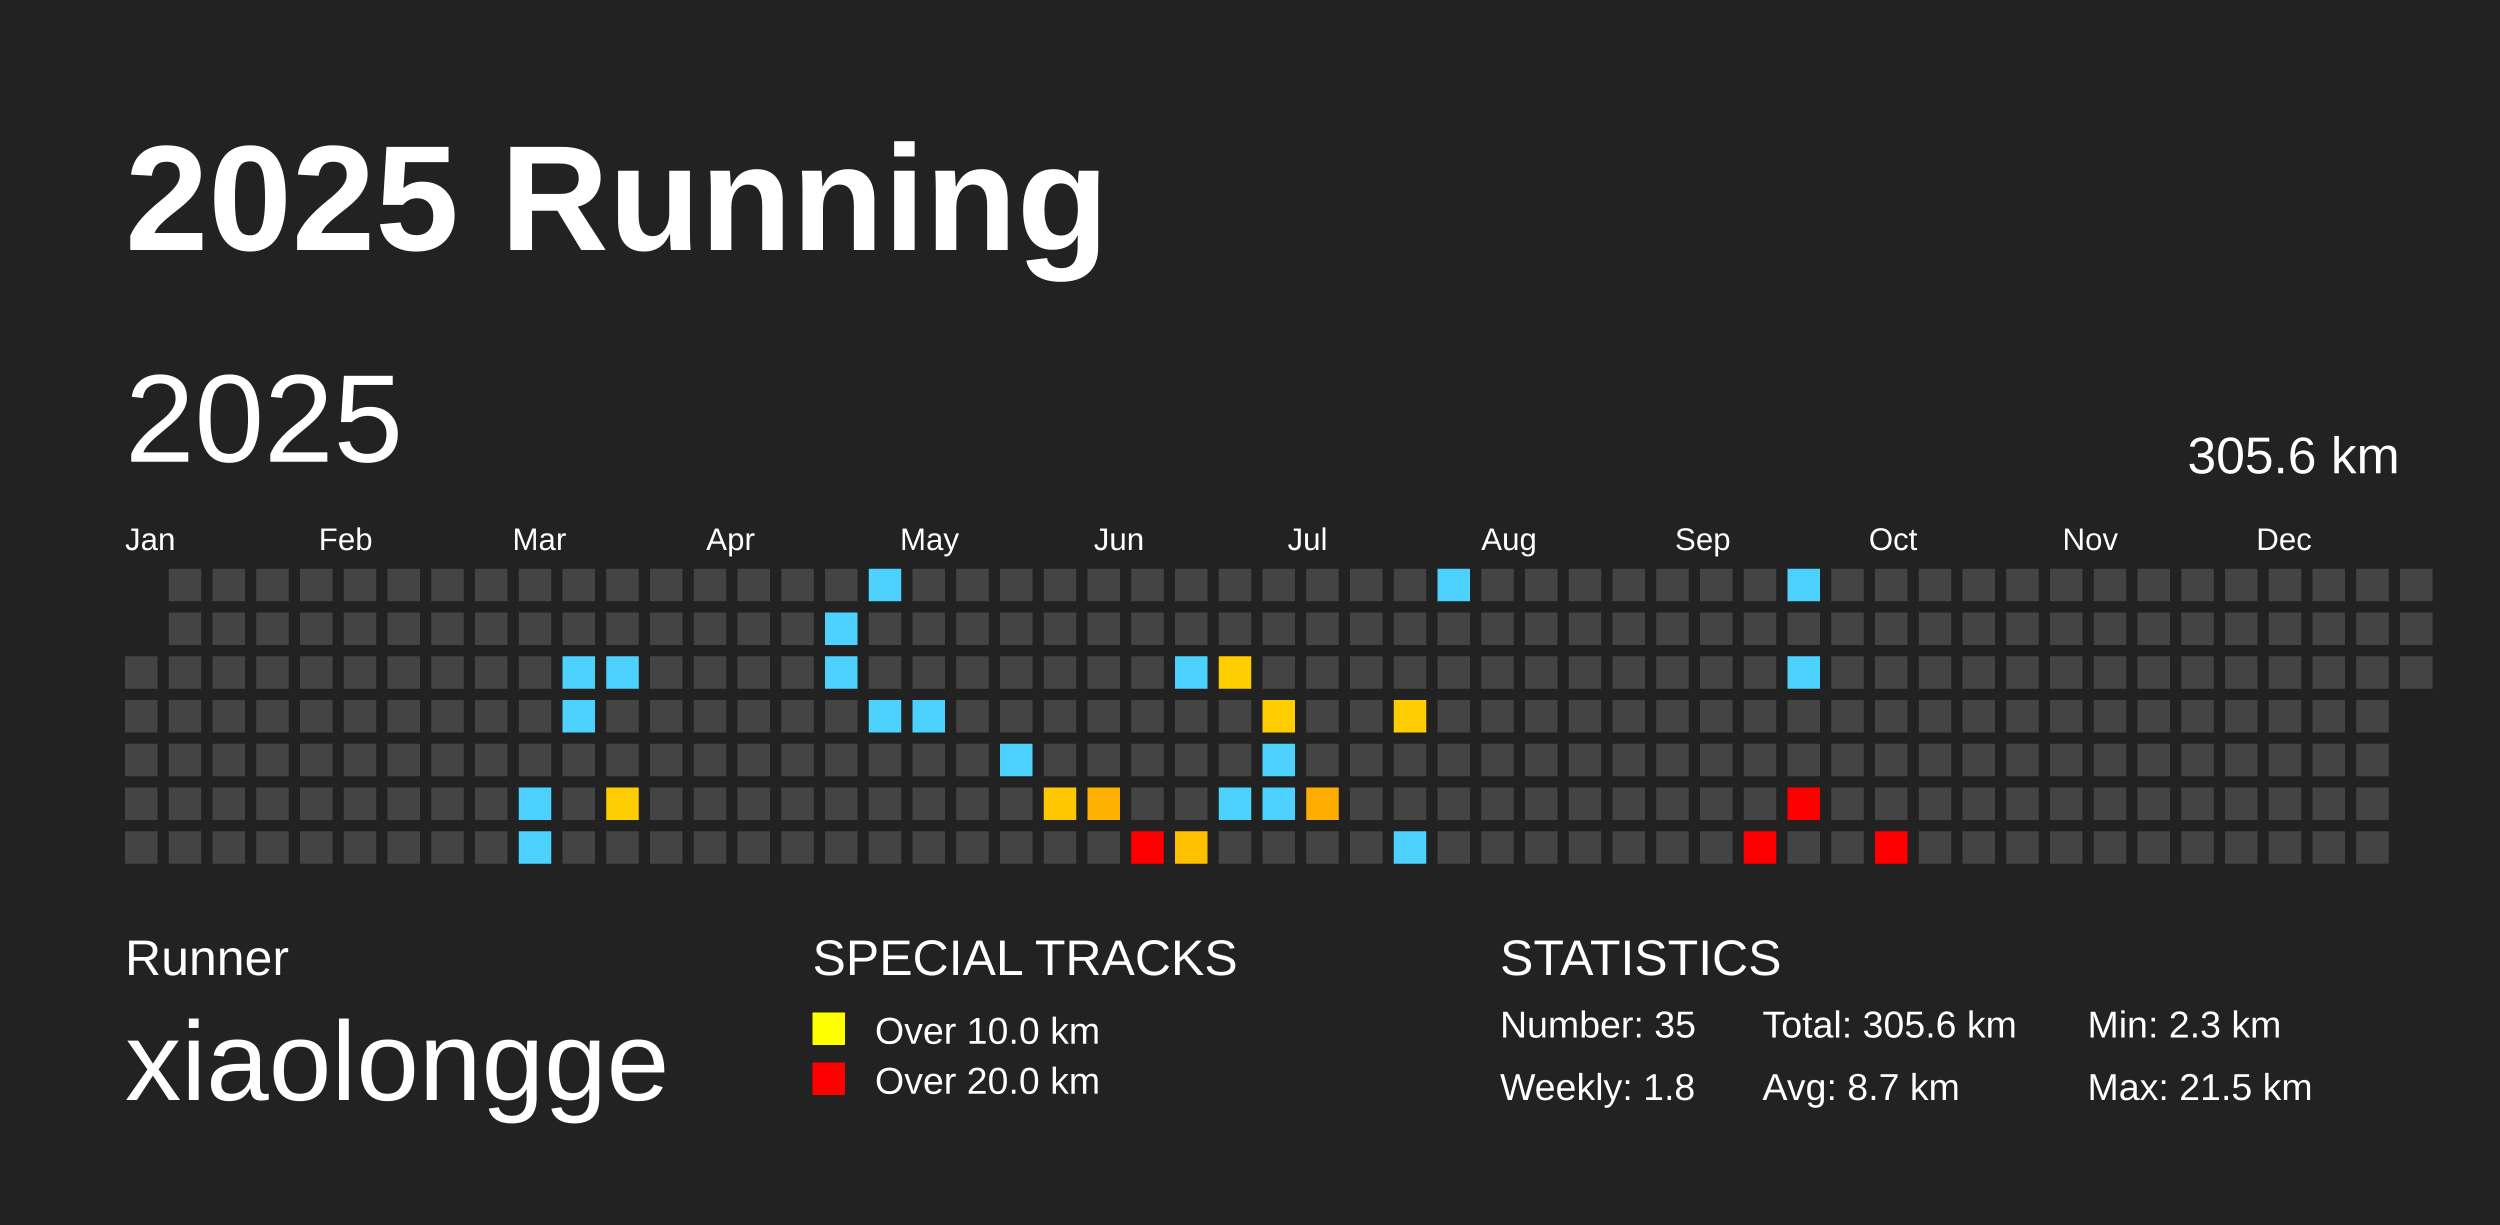
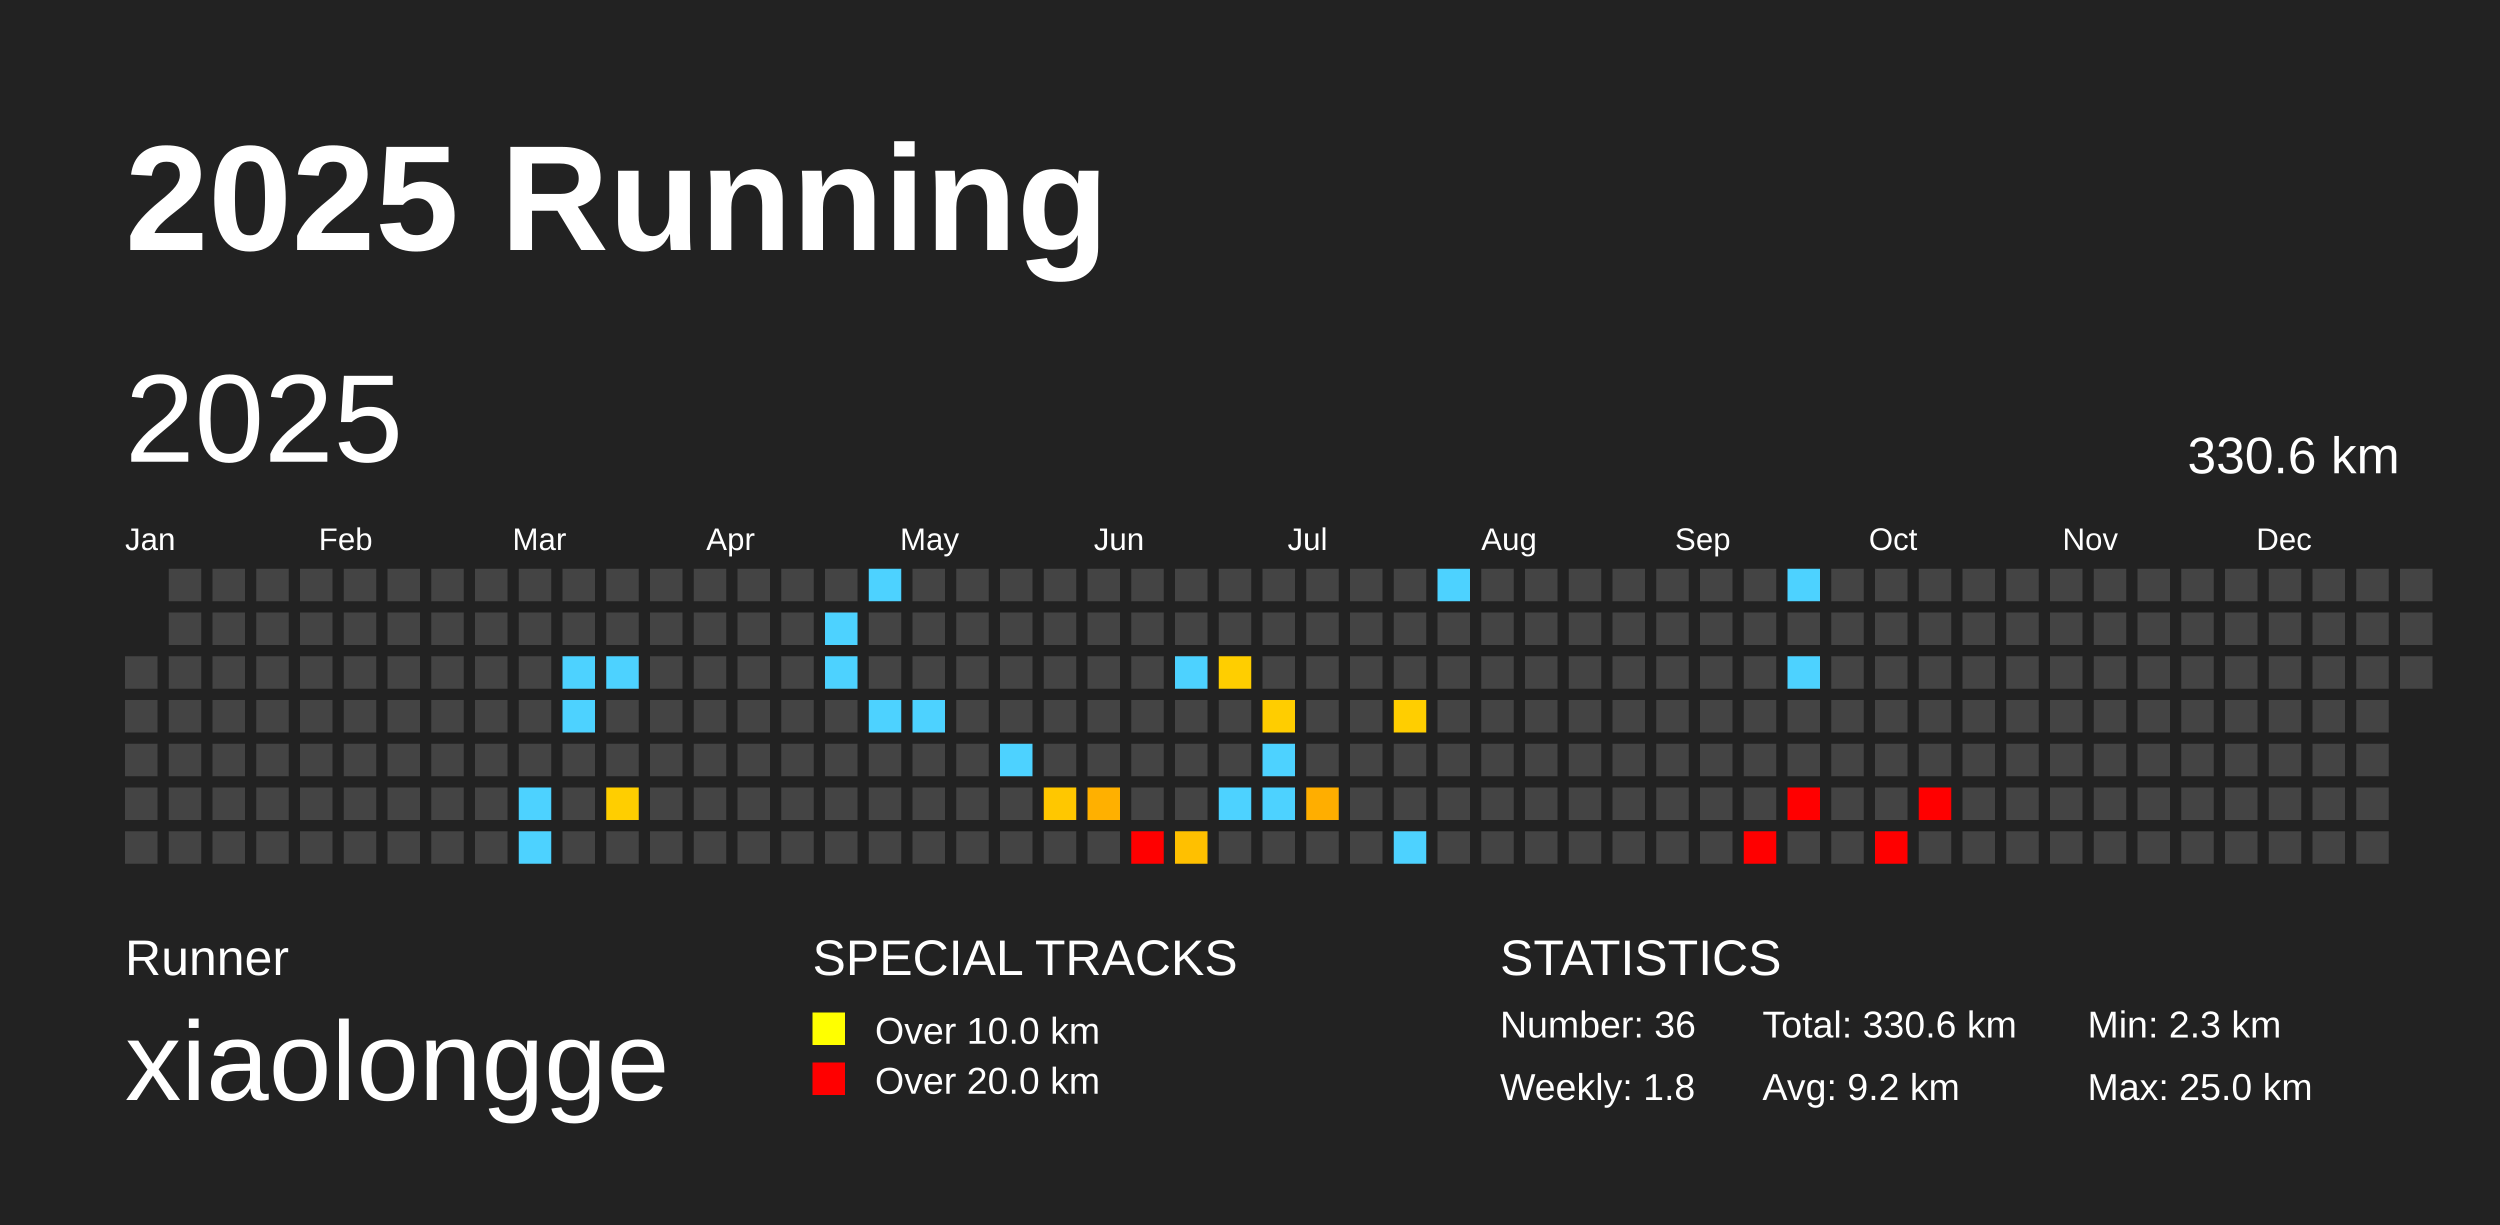
<svg xmlns="http://www.w3.org/2000/svg" baseProfile="full" height="98mm" version="1.1" viewBox="0,0,200,98" width="200mm">
  <defs />
  <rect fill="#222222" height="98" width="200" x="0" y="0" />
  <text fill="#FFFFFF" style="font-size:12px; font-family:Arial; font-weight:bold;" x="10" y="20">2025 Running</text>
  <text fill="#FFFFFF" style="font-size:4px; font-family:Arial" x="10" y="78">Runner</text>
  <text fill="#FFFFFF" style="font-size:9px; font-family:Arial" x="10" y="88">xiaolongge</text>
  <text fill="#FFFFFF" style="font-size:4px; font-family:Arial" x="65" y="78">SPECIAL TRACKS</text>
  <rect fill="yellow" height="2.6" width="2.6" x="65" y="81" />
  <text fill="#FFFFFF" style="font-size:3px; font-family:Arial" x="70" y="83.5">Over 10.0 km</text>
  <rect fill="red" height="2.6" width="2.6" x="65" y="85" />
  <text fill="#FFFFFF" style="font-size:3px; font-family:Arial" x="70" y="87.5">Over 20.0 km</text>
  <text fill="#FFFFFF" style="font-size:4px; font-family:Arial" x="120" y="78">STATISTICS</text>
-   <text fill="#FFFFFF" style="font-size:3px; font-family:Arial" x="120" y="83">Number: 35</text>
+   <text fill="#FFFFFF" style="font-size:3px; font-family:Arial" x="120" y="83">Number: 36</text>
  <text fill="#FFFFFF" style="font-size:3px; font-family:Arial" x="120" y="88">Weekly: 1.8</text>
-   <text fill="#FFFFFF" style="font-size:3px; font-family:Arial" x="141" y="83">Total: 305.6 km</text>
-   <text fill="#FFFFFF" style="font-size:3px; font-family:Arial" x="141" y="88">Avg: 8.7 km</text>
+   <text fill="#FFFFFF" style="font-size:3px; font-family:Arial" x="141" y="83">Total: 330.6 km</text>
+   <text fill="#FFFFFF" style="font-size:3px; font-family:Arial" x="141" y="88">Avg: 9.2 km</text>
  <text fill="#FFFFFF" style="font-size:3px; font-family:Arial" x="167" y="83">Min: 2.3 km</text>
-   <text fill="#FFFFFF" style="font-size:3px; font-family:Arial" x="167" y="88">Max: 21.5 km</text>
+   <text fill="#FFFFFF" style="font-size:3px; font-family:Arial" x="167" y="88">Max: 25.0 km</text>
  <text dominant-baseline="hanging" fill="#FFFFFF" style="font-size:10.0px; font-family:Arial;" x="10" y="30">2025</text>
-   <text dominant-baseline="hanging" fill="#FFFFFF" style="font-size:4.125px; font-family:Arial;" x="175" y="35">305.6 km</text>
+   <text dominant-baseline="hanging" fill="#FFFFFF" style="font-size:4.125px; font-family:Arial;" x="175" y="35">330.6 km</text>
  <text fill="#FFFFFF" style="font-size:2.5px; font-family:Arial" x="10.0" y="44">Jan</text>
  <text fill="#FFFFFF" style="font-size:2.5px; font-family:Arial" x="25.5" y="44">Feb</text>
  <text fill="#FFFFFF" style="font-size:2.5px; font-family:Arial" x="41.0" y="44">Mar</text>
  <text fill="#FFFFFF" style="font-size:2.5px; font-family:Arial" x="56.5" y="44">Apr</text>
  <text fill="#FFFFFF" style="font-size:2.5px; font-family:Arial" x="72.0" y="44">May</text>
  <text fill="#FFFFFF" style="font-size:2.5px; font-family:Arial" x="87.5" y="44">Jun</text>
  <text fill="#FFFFFF" style="font-size:2.5px; font-family:Arial" x="103.0" y="44">Jul</text>
  <text fill="#FFFFFF" style="font-size:2.5px; font-family:Arial" x="118.5" y="44">Aug</text>
  <text fill="#FFFFFF" style="font-size:2.5px; font-family:Arial" x="134.0" y="44">Sep</text>
  <text fill="#FFFFFF" style="font-size:2.5px; font-family:Arial" x="149.5" y="44">Oct</text>
  <text fill="#FFFFFF" style="font-size:2.5px; font-family:Arial" x="165.0" y="44">Nov</text>
  <text fill="#FFFFFF" style="font-size:2.5px; font-family:Arial" x="180.5" y="44">Dec</text>
  <rect fill="#444444" height="2.6" width="2.6" x="10.0" y="52.5" />
  <rect fill="#444444" height="2.6" width="2.6" x="10.0" y="56.0" />
  <rect fill="#444444" height="2.6" width="2.6" x="10.0" y="59.5" />
  <rect fill="#444444" height="2.6" width="2.6" x="10.0" y="63.0" />
  <rect fill="#444444" height="2.6" width="2.6" x="10.0" y="66.5" />
  <rect fill="#444444" height="2.6" width="2.6" x="13.5" y="45.5" />
  <rect fill="#444444" height="2.6" width="2.6" x="13.5" y="49.0" />
  <rect fill="#444444" height="2.6" width="2.6" x="13.5" y="52.5" />
  <rect fill="#444444" height="2.6" width="2.6" x="13.5" y="56.0" />
  <rect fill="#444444" height="2.6" width="2.6" x="13.5" y="59.5" />
  <rect fill="#444444" height="2.6" width="2.6" x="13.5" y="63.0" />
  <rect fill="#444444" height="2.6" width="2.6" x="13.5" y="66.5" />
  <rect fill="#444444" height="2.6" width="2.6" x="17.0" y="45.5" />
  <rect fill="#444444" height="2.6" width="2.6" x="17.0" y="49.0" />
  <rect fill="#444444" height="2.6" width="2.6" x="17.0" y="52.5" />
  <rect fill="#444444" height="2.6" width="2.6" x="17.0" y="56.0" />
  <rect fill="#444444" height="2.6" width="2.6" x="17.0" y="59.5" />
  <rect fill="#444444" height="2.6" width="2.6" x="17.0" y="63.0" />
  <rect fill="#444444" height="2.6" width="2.6" x="17.0" y="66.5" />
  <rect fill="#444444" height="2.6" width="2.6" x="20.5" y="45.5" />
  <rect fill="#444444" height="2.6" width="2.6" x="20.5" y="49.0" />
  <rect fill="#444444" height="2.6" width="2.6" x="20.5" y="52.5" />
  <rect fill="#444444" height="2.6" width="2.6" x="20.5" y="56.0" />
  <rect fill="#444444" height="2.6" width="2.6" x="20.5" y="59.5" />
  <rect fill="#444444" height="2.6" width="2.6" x="20.5" y="63.0" />
  <rect fill="#444444" height="2.6" width="2.6" x="20.5" y="66.5" />
  <rect fill="#444444" height="2.6" width="2.6" x="24.0" y="45.5" />
  <rect fill="#444444" height="2.6" width="2.6" x="24.0" y="49.0" />
  <rect fill="#444444" height="2.6" width="2.6" x="24.0" y="52.5" />
  <rect fill="#444444" height="2.6" width="2.6" x="24.0" y="56.0" />
  <rect fill="#444444" height="2.6" width="2.6" x="24.0" y="59.5" />
  <rect fill="#444444" height="2.6" width="2.6" x="24.0" y="63.0" />
  <rect fill="#444444" height="2.6" width="2.6" x="24.0" y="66.5" />
  <rect fill="#444444" height="2.6" width="2.6" x="27.5" y="45.5" />
  <rect fill="#444444" height="2.6" width="2.6" x="27.5" y="49.0" />
  <rect fill="#444444" height="2.6" width="2.6" x="27.5" y="52.5" />
  <rect fill="#444444" height="2.6" width="2.6" x="27.5" y="56.0" />
  <rect fill="#444444" height="2.6" width="2.6" x="27.5" y="59.5" />
  <rect fill="#444444" height="2.6" width="2.6" x="27.5" y="63.0" />
  <rect fill="#444444" height="2.6" width="2.6" x="27.5" y="66.5" />
  <rect fill="#444444" height="2.6" width="2.6" x="31.0" y="45.5" />
  <rect fill="#444444" height="2.6" width="2.6" x="31.0" y="49.0" />
  <rect fill="#444444" height="2.6" width="2.6" x="31.0" y="52.5" />
  <rect fill="#444444" height="2.6" width="2.6" x="31.0" y="56.0" />
  <rect fill="#444444" height="2.6" width="2.6" x="31.0" y="59.5" />
  <rect fill="#444444" height="2.6" width="2.6" x="31.0" y="63.0" />
  <rect fill="#444444" height="2.6" width="2.6" x="31.0" y="66.5" />
  <rect fill="#444444" height="2.6" width="2.6" x="34.5" y="45.5" />
  <rect fill="#444444" height="2.6" width="2.6" x="34.5" y="49.0" />
  <rect fill="#444444" height="2.6" width="2.6" x="34.5" y="52.5" />
  <rect fill="#444444" height="2.6" width="2.6" x="34.5" y="56.0" />
  <rect fill="#444444" height="2.6" width="2.6" x="34.5" y="59.5" />
  <rect fill="#444444" height="2.6" width="2.6" x="34.5" y="63.0" />
  <rect fill="#444444" height="2.6" width="2.6" x="34.5" y="66.5" />
  <rect fill="#444444" height="2.6" width="2.6" x="38.0" y="45.5" />
  <rect fill="#444444" height="2.6" width="2.6" x="38.0" y="49.0" />
  <rect fill="#444444" height="2.6" width="2.6" x="38.0" y="52.5" />
  <rect fill="#444444" height="2.6" width="2.6" x="38.0" y="56.0" />
  <rect fill="#444444" height="2.6" width="2.6" x="38.0" y="59.5" />
  <rect fill="#444444" height="2.6" width="2.6" x="38.0" y="63.0" />
  <rect fill="#444444" height="2.6" width="2.6" x="38.0" y="66.5" />
  <rect fill="#444444" height="2.6" width="2.6" x="41.5" y="45.5" />
  <rect fill="#444444" height="2.6" width="2.6" x="41.5" y="49.0" />
  <rect fill="#444444" height="2.6" width="2.6" x="41.5" y="52.5" />
  <rect fill="#444444" height="2.6" width="2.6" x="41.5" y="56.0" />
  <rect fill="#444444" height="2.6" width="2.6" x="41.5" y="59.5" />
  <rect fill="#4dd2ff" height="2.6" width="2.6" x="41.5" y="63.0" />
  <rect fill="#4dd2ff" height="2.6" width="2.6" x="41.5" y="66.5" />
  <rect fill="#444444" height="2.6" width="2.6" x="45.0" y="45.5" />
  <rect fill="#444444" height="2.6" width="2.6" x="45.0" y="49.0" />
  <rect fill="#4dd2ff" height="2.6" width="2.6" x="45.0" y="52.5" />
  <rect fill="#4dd2ff" height="2.6" width="2.6" x="45.0" y="56.0" />
  <rect fill="#444444" height="2.6" width="2.6" x="45.0" y="59.5" />
  <rect fill="#444444" height="2.6" width="2.6" x="45.0" y="63.0" />
  <rect fill="#444444" height="2.6" width="2.6" x="45.0" y="66.5" />
  <rect fill="#444444" height="2.6" width="2.6" x="48.5" y="45.5" />
  <rect fill="#444444" height="2.6" width="2.6" x="48.5" y="49.0" />
  <rect fill="#4dd2ff" height="2.6" width="2.6" x="48.5" y="52.5" />
  <rect fill="#444444" height="2.6" width="2.6" x="48.5" y="56.0" />
  <rect fill="#444444" height="2.6" width="2.6" x="48.5" y="59.5" />
  <rect fill="#ffce00" height="2.6" width="2.6" x="48.5" y="63.0" />
  <rect fill="#444444" height="2.6" width="2.6" x="48.5" y="66.5" />
  <rect fill="#444444" height="2.6" width="2.6" x="52.0" y="45.5" />
  <rect fill="#444444" height="2.6" width="2.6" x="52.0" y="49.0" />
  <rect fill="#444444" height="2.6" width="2.6" x="52.0" y="52.5" />
  <rect fill="#444444" height="2.6" width="2.6" x="52.0" y="56.0" />
  <rect fill="#444444" height="2.6" width="2.6" x="52.0" y="59.5" />
  <rect fill="#444444" height="2.6" width="2.6" x="52.0" y="63.0" />
  <rect fill="#444444" height="2.6" width="2.6" x="52.0" y="66.5" />
  <rect fill="#444444" height="2.6" width="2.6" x="55.5" y="45.5" />
  <rect fill="#444444" height="2.6" width="2.6" x="55.5" y="49.0" />
  <rect fill="#444444" height="2.6" width="2.6" x="55.5" y="52.5" />
  <rect fill="#444444" height="2.6" width="2.6" x="55.5" y="56.0" />
  <rect fill="#444444" height="2.6" width="2.6" x="55.5" y="59.5" />
  <rect fill="#444444" height="2.6" width="2.6" x="55.5" y="63.0" />
  <rect fill="#444444" height="2.6" width="2.6" x="55.5" y="66.5" />
  <rect fill="#444444" height="2.6" width="2.6" x="59.0" y="45.5" />
  <rect fill="#444444" height="2.6" width="2.6" x="59.0" y="49.0" />
  <rect fill="#444444" height="2.6" width="2.6" x="59.0" y="52.5" />
  <rect fill="#444444" height="2.6" width="2.6" x="59.0" y="56.0" />
  <rect fill="#444444" height="2.6" width="2.6" x="59.0" y="59.5" />
  <rect fill="#444444" height="2.6" width="2.6" x="59.0" y="63.0" />
  <rect fill="#444444" height="2.6" width="2.6" x="59.0" y="66.5" />
  <rect fill="#444444" height="2.6" width="2.6" x="62.5" y="45.5" />
  <rect fill="#444444" height="2.6" width="2.6" x="62.5" y="49.0" />
  <rect fill="#444444" height="2.6" width="2.6" x="62.5" y="52.5" />
  <rect fill="#444444" height="2.6" width="2.6" x="62.5" y="56.0" />
  <rect fill="#444444" height="2.6" width="2.6" x="62.5" y="59.5" />
  <rect fill="#444444" height="2.6" width="2.6" x="62.5" y="63.0" />
  <rect fill="#444444" height="2.6" width="2.6" x="62.5" y="66.5" />
  <rect fill="#444444" height="2.6" width="2.6" x="66.0" y="45.5" />
  <rect fill="#4dd2ff" height="2.6" width="2.6" x="66.0" y="49.0" />
  <rect fill="#4dd2ff" height="2.6" width="2.6" x="66.0" y="52.5" />
  <rect fill="#444444" height="2.6" width="2.6" x="66.0" y="56.0" />
  <rect fill="#444444" height="2.6" width="2.6" x="66.0" y="59.5" />
  <rect fill="#444444" height="2.6" width="2.6" x="66.0" y="63.0" />
  <rect fill="#444444" height="2.6" width="2.6" x="66.0" y="66.5" />
  <rect fill="#4dd2ff" height="2.6" width="2.6" x="69.5" y="45.5" />
  <rect fill="#444444" height="2.6" width="2.6" x="69.5" y="49.0" />
  <rect fill="#444444" height="2.6" width="2.6" x="69.5" y="52.5" />
  <rect fill="#4dd2ff" height="2.6" width="2.6" x="69.5" y="56.0" />
  <rect fill="#444444" height="2.6" width="2.6" x="69.5" y="59.5" />
  <rect fill="#444444" height="2.6" width="2.6" x="69.5" y="63.0" />
  <rect fill="#444444" height="2.6" width="2.6" x="69.5" y="66.5" />
  <rect fill="#444444" height="2.6" width="2.6" x="73.0" y="45.5" />
  <rect fill="#444444" height="2.6" width="2.6" x="73.0" y="49.0" />
  <rect fill="#444444" height="2.6" width="2.6" x="73.0" y="52.5" />
  <rect fill="#4dd2ff" height="2.6" width="2.6" x="73.0" y="56.0" />
  <rect fill="#444444" height="2.6" width="2.6" x="73.0" y="59.5" />
  <rect fill="#444444" height="2.6" width="2.6" x="73.0" y="63.0" />
  <rect fill="#444444" height="2.6" width="2.6" x="73.0" y="66.5" />
  <rect fill="#444444" height="2.6" width="2.6" x="76.5" y="45.5" />
  <rect fill="#444444" height="2.6" width="2.6" x="76.5" y="49.0" />
  <rect fill="#444444" height="2.6" width="2.6" x="76.5" y="52.5" />
  <rect fill="#444444" height="2.6" width="2.6" x="76.5" y="56.0" />
  <rect fill="#444444" height="2.6" width="2.6" x="76.5" y="59.5" />
  <rect fill="#444444" height="2.6" width="2.6" x="76.5" y="63.0" />
  <rect fill="#444444" height="2.6" width="2.6" x="76.5" y="66.5" />
  <rect fill="#444444" height="2.6" width="2.6" x="80.0" y="45.5" />
  <rect fill="#444444" height="2.6" width="2.6" x="80.0" y="49.0" />
  <rect fill="#444444" height="2.6" width="2.6" x="80.0" y="52.5" />
  <rect fill="#444444" height="2.6" width="2.6" x="80.0" y="56.0" />
  <rect fill="#4dd2ff" height="2.6" width="2.6" x="80.0" y="59.5" />
  <rect fill="#444444" height="2.6" width="2.6" x="80.0" y="63.0" />
  <rect fill="#444444" height="2.6" width="2.6" x="80.0" y="66.5" />
  <rect fill="#444444" height="2.6" width="2.6" x="83.5" y="45.5" />
  <rect fill="#444444" height="2.6" width="2.6" x="83.5" y="49.0" />
  <rect fill="#444444" height="2.6" width="2.6" x="83.5" y="52.5" />
  <rect fill="#444444" height="2.6" width="2.6" x="83.5" y="56.0" />
  <rect fill="#444444" height="2.6" width="2.6" x="83.5" y="59.5" />
  <rect fill="#ffc700" height="2.6" width="2.6" x="83.5" y="63.0" />
  <rect fill="#444444" height="2.6" width="2.6" x="83.5" y="66.5" />
  <rect fill="#444444" height="2.6" width="2.6" x="87.0" y="45.5" />
  <rect fill="#444444" height="2.6" width="2.6" x="87.0" y="49.0" />
  <rect fill="#444444" height="2.6" width="2.6" x="87.0" y="52.5" />
  <rect fill="#444444" height="2.6" width="2.6" x="87.0" y="56.0" />
  <rect fill="#444444" height="2.6" width="2.6" x="87.0" y="59.5" />
  <rect fill="#ffb000" height="2.6" width="2.6" x="87.0" y="63.0" />
  <rect fill="#444444" height="2.6" width="2.6" x="87.0" y="66.5" />
  <rect fill="#444444" height="2.6" width="2.6" x="90.5" y="45.5" />
  <rect fill="#444444" height="2.6" width="2.6" x="90.5" y="49.0" />
  <rect fill="#444444" height="2.6" width="2.6" x="90.5" y="52.5" />
  <rect fill="#444444" height="2.6" width="2.6" x="90.5" y="56.0" />
  <rect fill="#444444" height="2.6" width="2.6" x="90.5" y="59.5" />
  <rect fill="#444444" height="2.6" width="2.6" x="90.5" y="63.0" />
  <rect fill="red" height="2.6" width="2.6" x="90.5" y="66.5" />
  <rect fill="#444444" height="2.6" width="2.6" x="94.0" y="45.5" />
  <rect fill="#444444" height="2.6" width="2.6" x="94.0" y="49.0" />
  <rect fill="#4dd2ff" height="2.6" width="2.6" x="94.0" y="52.5" />
  <rect fill="#444444" height="2.6" width="2.6" x="94.0" y="56.0" />
  <rect fill="#444444" height="2.6" width="2.6" x="94.0" y="59.5" />
  <rect fill="#444444" height="2.6" width="2.6" x="94.0" y="63.0" />
  <rect fill="#ffc000" height="2.6" width="2.6" x="94.0" y="66.5" />
  <rect fill="#444444" height="2.6" width="2.6" x="97.5" y="45.5" />
  <rect fill="#444444" height="2.6" width="2.6" x="97.5" y="49.0" />
  <rect fill="#ffce00" height="2.6" width="2.6" x="97.5" y="52.5" />
  <rect fill="#444444" height="2.6" width="2.6" x="97.5" y="56.0" />
  <rect fill="#444444" height="2.6" width="2.6" x="97.5" y="59.5" />
  <rect fill="#4dd2ff" height="2.6" width="2.6" x="97.5" y="63.0" />
  <rect fill="#444444" height="2.6" width="2.6" x="97.5" y="66.5" />
  <rect fill="#444444" height="2.6" width="2.6" x="101.0" y="45.5" />
  <rect fill="#444444" height="2.6" width="2.6" x="101.0" y="49.0" />
  <rect fill="#444444" height="2.6" width="2.6" x="101.0" y="52.5" />
  <rect fill="#ffcd00" height="2.6" width="2.6" x="101.0" y="56.0" />
  <rect fill="#4dd2ff" height="2.6" width="2.6" x="101.0" y="59.5" />
  <rect fill="#4dd2ff" height="2.6" width="2.6" x="101.0" y="63.0" />
  <rect fill="#444444" height="2.6" width="2.6" x="101.0" y="66.5" />
  <rect fill="#444444" height="2.6" width="2.6" x="104.5" y="45.5" />
  <rect fill="#444444" height="2.6" width="2.6" x="104.5" y="49.0" />
  <rect fill="#444444" height="2.6" width="2.6" x="104.5" y="52.5" />
  <rect fill="#444444" height="2.6" width="2.6" x="104.5" y="56.0" />
  <rect fill="#444444" height="2.6" width="2.6" x="104.5" y="59.5" />
  <rect fill="#ffae00" height="2.6" width="2.6" x="104.5" y="63.0" />
  <rect fill="#444444" height="2.6" width="2.6" x="104.5" y="66.5" />
  <rect fill="#444444" height="2.6" width="2.6" x="108.0" y="45.5" />
  <rect fill="#444444" height="2.6" width="2.6" x="108.0" y="49.0" />
  <rect fill="#444444" height="2.6" width="2.6" x="108.0" y="52.5" />
  <rect fill="#444444" height="2.6" width="2.6" x="108.0" y="56.0" />
  <rect fill="#444444" height="2.6" width="2.6" x="108.0" y="59.5" />
  <rect fill="#444444" height="2.6" width="2.6" x="108.0" y="63.0" />
  <rect fill="#444444" height="2.6" width="2.6" x="108.0" y="66.5" />
  <rect fill="#444444" height="2.6" width="2.6" x="111.5" y="45.5" />
  <rect fill="#444444" height="2.6" width="2.6" x="111.5" y="49.0" />
  <rect fill="#444444" height="2.6" width="2.6" x="111.5" y="52.5" />
  <rect fill="#ffce00" height="2.6" width="2.6" x="111.5" y="56.0" />
  <rect fill="#444444" height="2.6" width="2.6" x="111.5" y="59.5" />
  <rect fill="#444444" height="2.6" width="2.6" x="111.5" y="63.0" />
  <rect fill="#4dd2ff" height="2.6" width="2.6" x="111.5" y="66.5" />
  <rect fill="#4dd2ff" height="2.6" width="2.6" x="115.0" y="45.5" />
  <rect fill="#444444" height="2.6" width="2.6" x="115.0" y="49.0" />
  <rect fill="#444444" height="2.6" width="2.6" x="115.0" y="52.5" />
  <rect fill="#444444" height="2.6" width="2.6" x="115.0" y="56.0" />
  <rect fill="#444444" height="2.6" width="2.6" x="115.0" y="59.5" />
  <rect fill="#444444" height="2.6" width="2.6" x="115.0" y="63.0" />
  <rect fill="#444444" height="2.6" width="2.6" x="115.0" y="66.5" />
  <rect fill="#444444" height="2.6" width="2.6" x="118.5" y="45.5" />
  <rect fill="#444444" height="2.6" width="2.6" x="118.5" y="49.0" />
  <rect fill="#444444" height="2.6" width="2.6" x="118.5" y="52.5" />
  <rect fill="#444444" height="2.6" width="2.6" x="118.5" y="56.0" />
  <rect fill="#444444" height="2.6" width="2.6" x="118.5" y="59.5" />
  <rect fill="#444444" height="2.6" width="2.6" x="118.5" y="63.0" />
  <rect fill="#444444" height="2.6" width="2.6" x="118.5" y="66.5" />
  <rect fill="#444444" height="2.6" width="2.6" x="122.0" y="45.5" />
  <rect fill="#444444" height="2.6" width="2.6" x="122.0" y="49.0" />
  <rect fill="#444444" height="2.6" width="2.6" x="122.0" y="52.5" />
  <rect fill="#444444" height="2.6" width="2.6" x="122.0" y="56.0" />
  <rect fill="#444444" height="2.6" width="2.6" x="122.0" y="59.5" />
  <rect fill="#444444" height="2.6" width="2.6" x="122.0" y="63.0" />
  <rect fill="#444444" height="2.6" width="2.6" x="122.0" y="66.5" />
  <rect fill="#444444" height="2.6" width="2.6" x="125.5" y="45.5" />
  <rect fill="#444444" height="2.6" width="2.6" x="125.5" y="49.0" />
  <rect fill="#444444" height="2.6" width="2.6" x="125.5" y="52.5" />
  <rect fill="#444444" height="2.6" width="2.6" x="125.5" y="56.0" />
  <rect fill="#444444" height="2.6" width="2.6" x="125.5" y="59.5" />
  <rect fill="#444444" height="2.6" width="2.6" x="125.5" y="63.0" />
  <rect fill="#444444" height="2.6" width="2.6" x="125.5" y="66.5" />
  <rect fill="#444444" height="2.6" width="2.6" x="129.0" y="45.5" />
  <rect fill="#444444" height="2.6" width="2.6" x="129.0" y="49.0" />
  <rect fill="#444444" height="2.6" width="2.6" x="129.0" y="52.5" />
  <rect fill="#444444" height="2.6" width="2.6" x="129.0" y="56.0" />
  <rect fill="#444444" height="2.6" width="2.6" x="129.0" y="59.5" />
  <rect fill="#444444" height="2.6" width="2.6" x="129.0" y="63.0" />
  <rect fill="#444444" height="2.6" width="2.6" x="129.0" y="66.5" />
  <rect fill="#444444" height="2.6" width="2.6" x="132.5" y="45.5" />
  <rect fill="#444444" height="2.6" width="2.6" x="132.5" y="49.0" />
  <rect fill="#444444" height="2.6" width="2.6" x="132.5" y="52.5" />
  <rect fill="#444444" height="2.6" width="2.6" x="132.5" y="56.0" />
  <rect fill="#444444" height="2.6" width="2.6" x="132.5" y="59.5" />
  <rect fill="#444444" height="2.6" width="2.6" x="132.5" y="63.0" />
  <rect fill="#444444" height="2.6" width="2.6" x="132.5" y="66.5" />
  <rect fill="#444444" height="2.6" width="2.6" x="136.0" y="45.5" />
  <rect fill="#444444" height="2.6" width="2.6" x="136.0" y="49.0" />
  <rect fill="#444444" height="2.6" width="2.6" x="136.0" y="52.5" />
  <rect fill="#444444" height="2.6" width="2.6" x="136.0" y="56.0" />
  <rect fill="#444444" height="2.6" width="2.6" x="136.0" y="59.5" />
  <rect fill="#444444" height="2.6" width="2.6" x="136.0" y="63.0" />
  <rect fill="#444444" height="2.6" width="2.6" x="136.0" y="66.5" />
  <rect fill="#444444" height="2.6" width="2.6" x="139.5" y="45.5" />
  <rect fill="#444444" height="2.6" width="2.6" x="139.5" y="49.0" />
  <rect fill="#444444" height="2.6" width="2.6" x="139.5" y="52.5" />
  <rect fill="#444444" height="2.6" width="2.6" x="139.5" y="56.0" />
  <rect fill="#444444" height="2.6" width="2.6" x="139.5" y="59.5" />
  <rect fill="#444444" height="2.6" width="2.6" x="139.5" y="63.0" />
  <rect fill="red" height="2.6" width="2.6" x="139.5" y="66.5" />
  <rect fill="#4dd2ff" height="2.6" width="2.6" x="143.0" y="45.5" />
  <rect fill="#444444" height="2.6" width="2.6" x="143.0" y="49.0" />
  <rect fill="#4dd2ff" height="2.6" width="2.6" x="143.0" y="52.5" />
  <rect fill="#444444" height="2.6" width="2.6" x="143.0" y="56.0" />
  <rect fill="#444444" height="2.6" width="2.6" x="143.0" y="59.5" />
  <rect fill="red" height="2.6" width="2.6" x="143.0" y="63.0" />
  <rect fill="#444444" height="2.6" width="2.6" x="143.0" y="66.5" />
  <rect fill="#444444" height="2.6" width="2.6" x="146.5" y="45.5" />
  <rect fill="#444444" height="2.6" width="2.6" x="146.5" y="49.0" />
  <rect fill="#444444" height="2.6" width="2.6" x="146.5" y="52.5" />
  <rect fill="#444444" height="2.6" width="2.6" x="146.5" y="56.0" />
  <rect fill="#444444" height="2.6" width="2.6" x="146.5" y="59.5" />
  <rect fill="#444444" height="2.6" width="2.6" x="146.5" y="63.0" />
  <rect fill="#444444" height="2.6" width="2.6" x="146.5" y="66.5" />
  <rect fill="#444444" height="2.6" width="2.6" x="150.0" y="45.5" />
  <rect fill="#444444" height="2.6" width="2.6" x="150.0" y="49.0" />
  <rect fill="#444444" height="2.6" width="2.6" x="150.0" y="52.5" />
  <rect fill="#444444" height="2.6" width="2.6" x="150.0" y="56.0" />
  <rect fill="#444444" height="2.6" width="2.6" x="150.0" y="59.5" />
  <rect fill="#444444" height="2.6" width="2.6" x="150.0" y="63.0" />
  <rect fill="red" height="2.6" width="2.6" x="150.0" y="66.5" />
  <rect fill="#444444" height="2.6" width="2.6" x="153.5" y="45.5" />
  <rect fill="#444444" height="2.6" width="2.6" x="153.5" y="49.0" />
  <rect fill="#444444" height="2.6" width="2.6" x="153.5" y="52.5" />
  <rect fill="#444444" height="2.6" width="2.6" x="153.5" y="56.0" />
  <rect fill="#444444" height="2.6" width="2.6" x="153.5" y="59.5" />
-   <rect fill="#444444" height="2.6" width="2.6" x="153.5" y="63.0" />
+   <rect fill="red" height="2.6" width="2.6" x="153.5" y="63.0" />
  <rect fill="#444444" height="2.6" width="2.6" x="153.5" y="66.5" />
  <rect fill="#444444" height="2.6" width="2.6" x="157.0" y="45.5" />
  <rect fill="#444444" height="2.6" width="2.6" x="157.0" y="49.0" />
  <rect fill="#444444" height="2.6" width="2.6" x="157.0" y="52.5" />
  <rect fill="#444444" height="2.6" width="2.6" x="157.0" y="56.0" />
  <rect fill="#444444" height="2.6" width="2.6" x="157.0" y="59.5" />
  <rect fill="#444444" height="2.6" width="2.6" x="157.0" y="63.0" />
  <rect fill="#444444" height="2.6" width="2.6" x="157.0" y="66.5" />
  <rect fill="#444444" height="2.6" width="2.6" x="160.5" y="45.5" />
  <rect fill="#444444" height="2.6" width="2.6" x="160.5" y="49.0" />
  <rect fill="#444444" height="2.6" width="2.6" x="160.5" y="52.5" />
  <rect fill="#444444" height="2.6" width="2.6" x="160.5" y="56.0" />
  <rect fill="#444444" height="2.6" width="2.6" x="160.5" y="59.5" />
  <rect fill="#444444" height="2.6" width="2.6" x="160.5" y="63.0" />
  <rect fill="#444444" height="2.6" width="2.6" x="160.5" y="66.5" />
  <rect fill="#444444" height="2.6" width="2.6" x="164.0" y="45.5" />
  <rect fill="#444444" height="2.6" width="2.6" x="164.0" y="49.0" />
  <rect fill="#444444" height="2.6" width="2.6" x="164.0" y="52.5" />
  <rect fill="#444444" height="2.6" width="2.6" x="164.0" y="56.0" />
  <rect fill="#444444" height="2.6" width="2.6" x="164.0" y="59.5" />
  <rect fill="#444444" height="2.6" width="2.6" x="164.0" y="63.0" />
  <rect fill="#444444" height="2.6" width="2.6" x="164.0" y="66.5" />
  <rect fill="#444444" height="2.6" width="2.6" x="167.5" y="45.5" />
  <rect fill="#444444" height="2.6" width="2.6" x="167.5" y="49.0" />
  <rect fill="#444444" height="2.6" width="2.6" x="167.5" y="52.5" />
  <rect fill="#444444" height="2.6" width="2.6" x="167.5" y="56.0" />
  <rect fill="#444444" height="2.6" width="2.6" x="167.5" y="59.5" />
  <rect fill="#444444" height="2.6" width="2.6" x="167.5" y="63.0" />
  <rect fill="#444444" height="2.6" width="2.6" x="167.5" y="66.5" />
  <rect fill="#444444" height="2.6" width="2.6" x="171.0" y="45.5" />
  <rect fill="#444444" height="2.6" width="2.6" x="171.0" y="49.0" />
  <rect fill="#444444" height="2.6" width="2.6" x="171.0" y="52.5" />
  <rect fill="#444444" height="2.6" width="2.6" x="171.0" y="56.0" />
  <rect fill="#444444" height="2.6" width="2.6" x="171.0" y="59.5" />
  <rect fill="#444444" height="2.6" width="2.6" x="171.0" y="63.0" />
  <rect fill="#444444" height="2.6" width="2.6" x="171.0" y="66.5" />
  <rect fill="#444444" height="2.6" width="2.6" x="174.5" y="45.5" />
  <rect fill="#444444" height="2.6" width="2.6" x="174.5" y="49.0" />
  <rect fill="#444444" height="2.6" width="2.6" x="174.5" y="52.5" />
  <rect fill="#444444" height="2.6" width="2.6" x="174.5" y="56.0" />
  <rect fill="#444444" height="2.6" width="2.6" x="174.5" y="59.5" />
  <rect fill="#444444" height="2.6" width="2.6" x="174.5" y="63.0" />
  <rect fill="#444444" height="2.6" width="2.6" x="174.5" y="66.5" />
  <rect fill="#444444" height="2.6" width="2.6" x="178.0" y="45.5" />
  <rect fill="#444444" height="2.6" width="2.6" x="178.0" y="49.0" />
  <rect fill="#444444" height="2.6" width="2.6" x="178.0" y="52.5" />
  <rect fill="#444444" height="2.6" width="2.6" x="178.0" y="56.0" />
  <rect fill="#444444" height="2.6" width="2.6" x="178.0" y="59.5" />
  <rect fill="#444444" height="2.6" width="2.6" x="178.0" y="63.0" />
  <rect fill="#444444" height="2.6" width="2.6" x="178.0" y="66.5" />
  <rect fill="#444444" height="2.6" width="2.6" x="181.5" y="45.5" />
  <rect fill="#444444" height="2.6" width="2.6" x="181.5" y="49.0" />
  <rect fill="#444444" height="2.6" width="2.6" x="181.5" y="52.5" />
  <rect fill="#444444" height="2.6" width="2.6" x="181.5" y="56.0" />
  <rect fill="#444444" height="2.6" width="2.6" x="181.5" y="59.5" />
  <rect fill="#444444" height="2.6" width="2.6" x="181.5" y="63.0" />
  <rect fill="#444444" height="2.6" width="2.6" x="181.5" y="66.5" />
  <rect fill="#444444" height="2.6" width="2.6" x="185.0" y="45.5" />
  <rect fill="#444444" height="2.6" width="2.6" x="185.0" y="49.0" />
  <rect fill="#444444" height="2.6" width="2.6" x="185.0" y="52.5" />
  <rect fill="#444444" height="2.6" width="2.6" x="185.0" y="56.0" />
  <rect fill="#444444" height="2.6" width="2.6" x="185.0" y="59.5" />
  <rect fill="#444444" height="2.6" width="2.6" x="185.0" y="63.0" />
  <rect fill="#444444" height="2.6" width="2.6" x="185.0" y="66.5" />
  <rect fill="#444444" height="2.6" width="2.6" x="188.5" y="45.5" />
  <rect fill="#444444" height="2.6" width="2.6" x="188.5" y="49.0" />
  <rect fill="#444444" height="2.6" width="2.6" x="188.5" y="52.5" />
  <rect fill="#444444" height="2.6" width="2.6" x="188.5" y="56.0" />
  <rect fill="#444444" height="2.6" width="2.6" x="188.5" y="59.5" />
  <rect fill="#444444" height="2.6" width="2.6" x="188.5" y="63.0" />
  <rect fill="#444444" height="2.6" width="2.6" x="188.5" y="66.5" />
  <rect fill="#444444" height="2.6" width="2.6" x="192.0" y="45.5" />
  <rect fill="#444444" height="2.6" width="2.6" x="192.0" y="49.0" />
  <rect fill="#444444" height="2.6" width="2.6" x="192.0" y="52.5" />
</svg>
